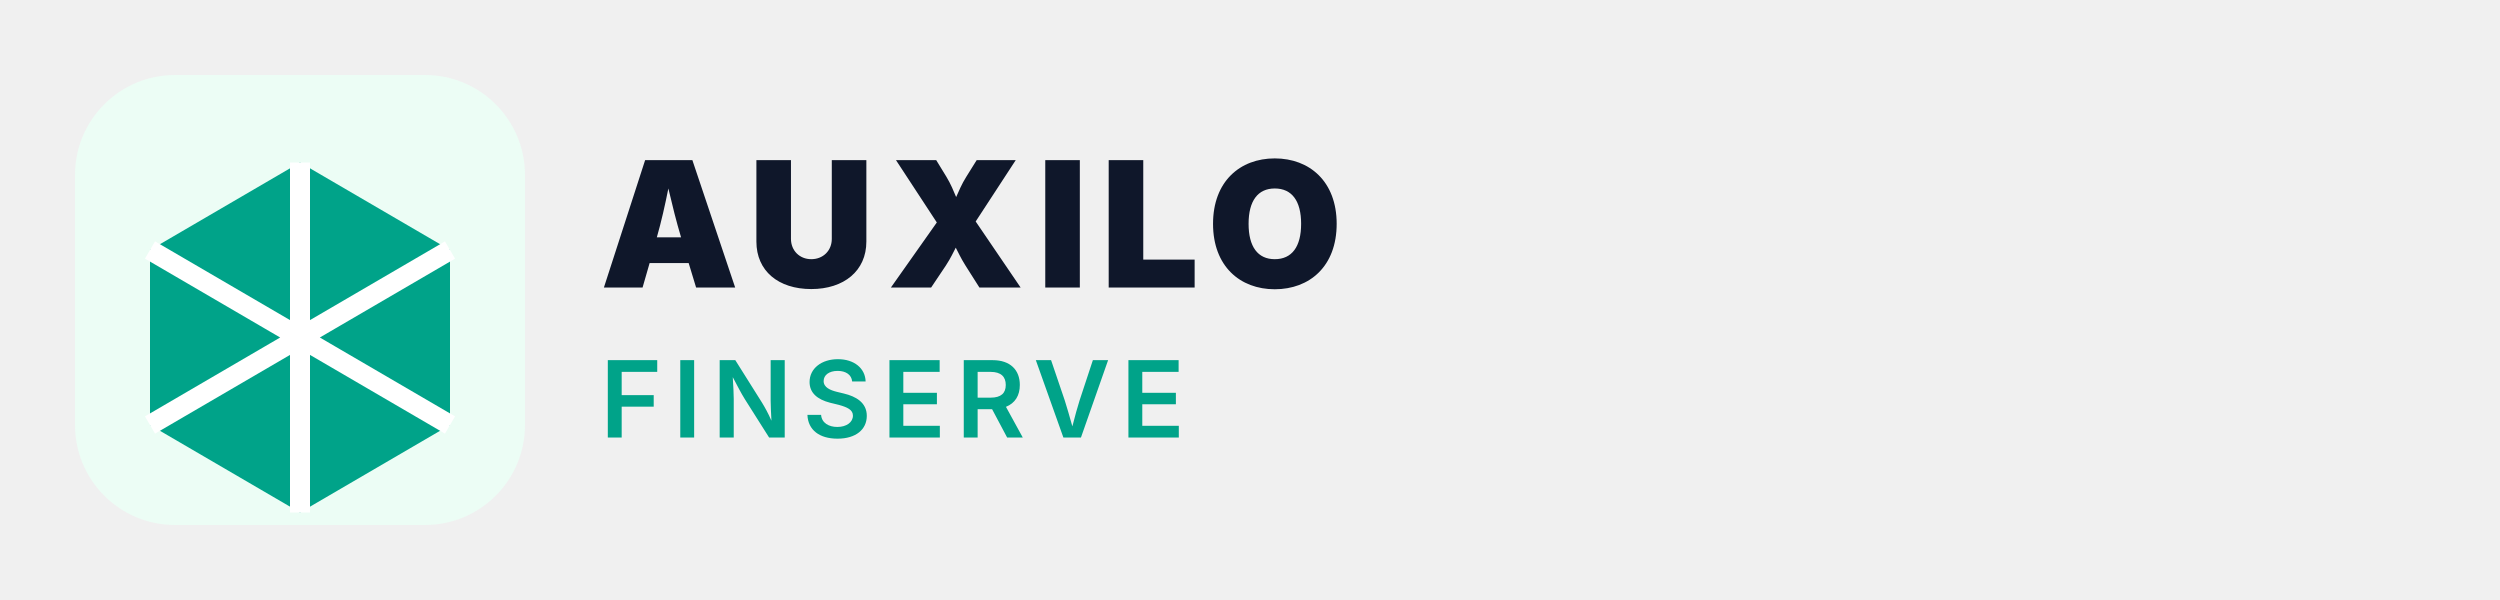
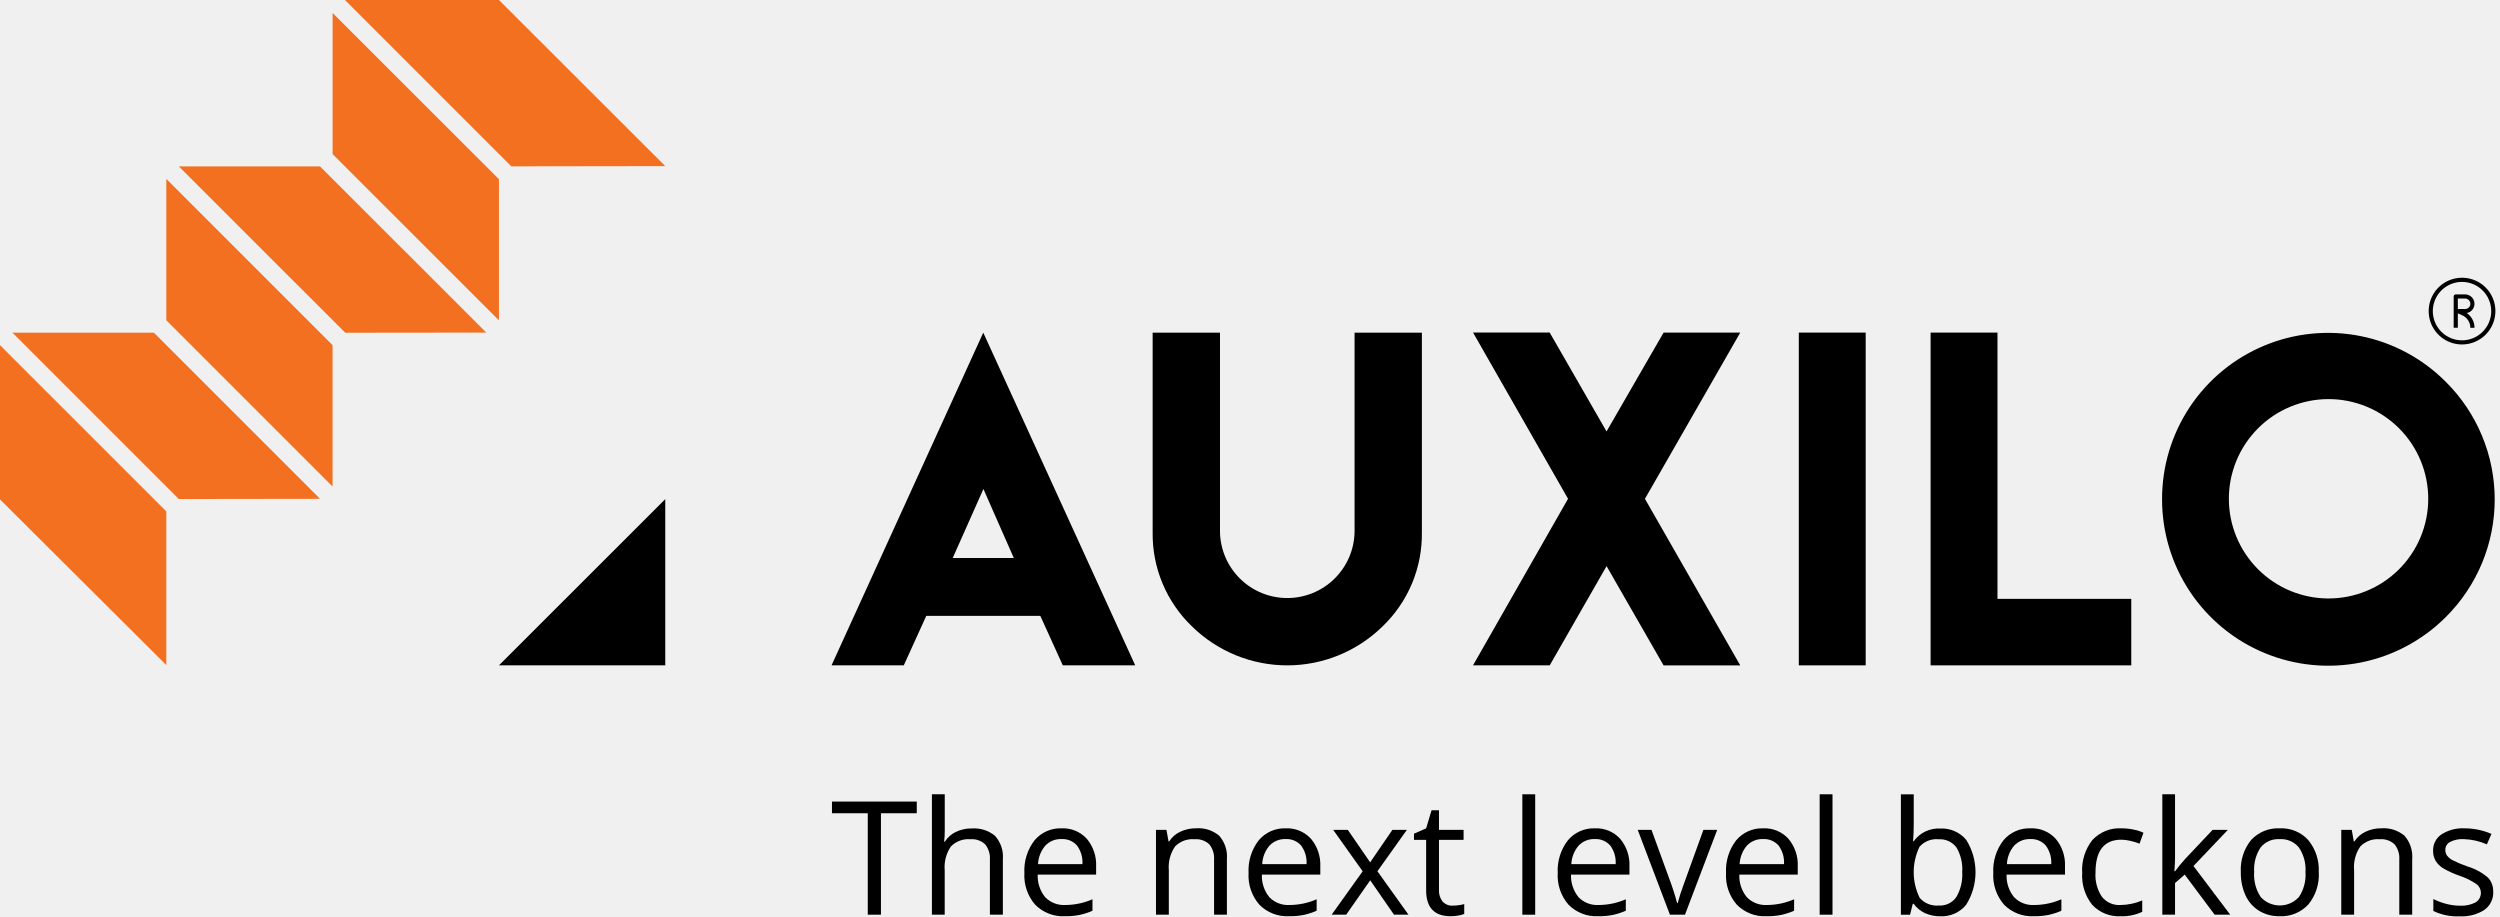
- <svg xmlns="http://www.w3.org/2000/svg" viewBox="0 0 200 48" width="200" height="48">
-   <g transform="translate(6, 6)">
-     <rect width="36" height="36" rx="8" fill="#ECFDF5" />
-     <path d="M18 7l12 7v14l-12 7-12-7V14l12-7z" fill="#00A389" />
-     <path d="M18 7v28M6 14l12 7 12-7M6 28l12-7 12 7" stroke="#FFFFFF" stroke-width="1.6" fill="none" />
+ <svg xmlns="http://www.w3.org/2000/svg" width="191" height="70" viewBox="0 0 191 70" fill="none">
+   <g clip-path="url(#clip0_3_180)">
+     <path d="M67.304 69.882H66.298V62.132H63.562V61.239H70.041V62.132H67.304V69.882Z" fill="black" />
+     <path d="M75.628 69.882V65.691C75.661 65.266 75.532 64.843 75.268 64.508C75.117 64.368 74.939 64.26 74.744 64.193C74.55 64.126 74.343 64.1 74.138 64.118C73.864 64.094 73.587 64.131 73.329 64.227C73.071 64.323 72.838 64.475 72.646 64.673C72.285 65.208 72.119 65.851 72.175 66.494V69.882H71.198V60.682H72.179V63.465C72.182 63.744 72.166 64.022 72.132 64.299H72.191C72.391 63.981 72.677 63.726 73.016 63.564C73.396 63.379 73.814 63.286 74.237 63.294C74.882 63.245 75.52 63.447 76.019 63.858C76.236 64.1 76.402 64.384 76.505 64.693C76.608 65.001 76.647 65.328 76.619 65.652V69.88H75.628" fill="black" />
+     <path d="M81.098 64.106C80.866 64.096 80.634 64.136 80.419 64.224C80.204 64.312 80.011 64.446 79.853 64.616C79.52 65.011 79.328 65.506 79.306 66.022H82.698C82.732 65.514 82.585 65.01 82.284 64.6C82.138 64.433 81.955 64.302 81.75 64.216C81.545 64.13 81.324 64.093 81.102 64.106M81.362 70C80.944 70.022 80.525 69.955 80.135 69.804C79.744 69.653 79.389 69.422 79.094 69.125C78.509 68.456 78.21 67.583 78.263 66.696C78.215 65.8 78.489 64.917 79.035 64.206C79.287 63.904 79.604 63.664 79.963 63.504C80.322 63.344 80.713 63.269 81.106 63.285C81.466 63.268 81.826 63.331 82.16 63.469C82.493 63.607 82.791 63.818 83.034 64.085C83.527 64.675 83.78 65.43 83.744 66.198V66.819H79.28C79.254 67.447 79.458 68.064 79.856 68.551C80.056 68.753 80.297 68.911 80.562 69.013C80.828 69.115 81.112 69.159 81.396 69.142C82.108 69.139 82.812 68.99 83.465 68.705V69.579C83.148 69.719 82.819 69.827 82.481 69.901C82.112 69.973 81.737 70.006 81.362 70Z" fill="black" />
+     <path d="M92.755 69.882V65.691C92.787 65.265 92.659 64.843 92.394 64.508C92.244 64.367 92.065 64.26 91.871 64.193C91.677 64.126 91.47 64.1 91.265 64.118C90.992 64.094 90.716 64.13 90.459 64.225C90.201 64.32 89.968 64.471 89.776 64.667C89.41 65.198 89.242 65.84 89.298 66.482V69.882H88.317V63.4H89.117L89.276 64.287H89.323C89.528 63.964 89.822 63.706 90.169 63.546C90.547 63.366 90.962 63.276 91.381 63.282C92.019 63.234 92.651 63.436 93.143 63.846C93.359 64.091 93.524 64.377 93.625 64.688C93.727 64.998 93.764 65.326 93.735 65.652V69.88H92.752" fill="black" />
+     <path d="M98.223 64.106C97.991 64.096 97.76 64.136 97.545 64.224C97.33 64.312 97.137 64.446 96.979 64.616C96.646 65.011 96.454 65.506 96.432 66.022H99.82C99.854 65.514 99.707 65.01 99.406 64.6C99.26 64.433 99.077 64.302 98.872 64.216C98.667 64.13 98.445 64.093 98.223 64.106ZM98.488 70C98.07 70.021 97.652 69.955 97.261 69.804C96.871 69.653 96.516 69.422 96.221 69.125C95.636 68.456 95.337 67.583 95.39 66.696C95.342 65.8 95.615 64.917 96.161 64.206C96.413 63.904 96.731 63.664 97.09 63.504C97.45 63.344 97.841 63.269 98.234 63.285C98.594 63.268 98.954 63.331 99.287 63.469C99.62 63.608 99.919 63.818 100.161 64.085C100.654 64.675 100.907 65.43 100.871 66.198V66.819H96.407C96.38 67.447 96.585 68.064 96.983 68.551C97.183 68.753 97.424 68.911 97.689 69.013C97.955 69.115 98.239 69.159 98.523 69.142C99.235 69.139 99.939 68.99 100.592 68.705V69.579C100.276 69.719 99.946 69.827 99.608 69.901C99.239 69.973 98.864 70.006 98.488 70Z" fill="black" />
+     <path d="M104.106 66.566L101.854 63.4H102.971L104.68 65.883L106.38 63.4H107.486L105.234 66.563L107.606 69.879H106.498L104.684 67.254L102.851 69.879H101.74L104.11 66.563" fill="black" />
+     <path d="M110.982 69.191C111.149 69.191 111.317 69.178 111.482 69.152C111.612 69.133 111.74 69.107 111.867 69.073V69.824C111.717 69.887 111.559 69.93 111.397 69.951C111.212 69.982 111.025 69.999 110.838 70.001C109.584 70.001 108.957 69.341 108.957 68.021V64.167H108.029V63.694L108.957 63.286L109.371 61.903H109.939V63.403H111.818V64.166H109.939V67.98C109.917 68.304 110.015 68.624 110.216 68.88C110.313 68.985 110.431 69.067 110.563 69.122C110.695 69.176 110.837 69.2 110.98 69.193" fill="black" />
+     <path d="M117.289 60.684H116.307V69.882H117.289V60.684Z" fill="black" />
+     <path d="M121.841 64.106C121.609 64.095 121.377 64.136 121.162 64.224C120.947 64.312 120.754 64.446 120.596 64.616C120.264 65.011 120.072 65.506 120.05 66.022H123.437C123.471 65.514 123.325 65.01 123.024 64.6C122.877 64.433 122.695 64.302 122.49 64.216C122.285 64.13 122.063 64.093 121.841 64.106ZM122.107 70C121.689 70.021 121.271 69.955 120.88 69.804C120.49 69.653 120.135 69.422 119.84 69.125C119.255 68.456 118.957 67.583 119.01 66.696C118.962 65.8 119.235 64.917 119.781 64.206C120.033 63.904 120.351 63.664 120.71 63.504C121.07 63.344 121.461 63.269 121.854 63.285C122.214 63.268 122.574 63.331 122.907 63.469C123.24 63.608 123.538 63.818 123.78 64.085C124.273 64.675 124.527 65.429 124.49 66.198V66.819H120.026C120 67.447 120.206 68.063 120.603 68.551C120.803 68.753 121.044 68.911 121.309 69.013C121.575 69.115 121.859 69.159 122.143 69.142C122.855 69.139 123.559 68.99 124.212 68.705V69.579C123.895 69.719 123.566 69.826 123.228 69.901C122.859 69.973 122.483 70.006 122.107 70Z" fill="black" />
+     <path d="M127.582 69.882L125.122 63.403H126.174L127.574 67.246C127.789 67.819 127.975 68.403 128.13 68.996H128.178C128.292 68.556 128.429 68.122 128.588 67.696C128.818 67.04 129.336 65.608 130.141 63.401H131.194L128.734 69.88H127.586" fill="black" />
+     <path d="M134.698 64.106C134.466 64.095 134.234 64.136 134.019 64.224C133.804 64.312 133.611 64.446 133.453 64.616C133.121 65.011 132.929 65.506 132.907 66.022H136.298C136.333 65.514 136.186 65.01 135.884 64.6C135.738 64.433 135.555 64.301 135.35 64.216C135.145 64.13 134.924 64.093 134.702 64.106M134.965 70C134.547 70.022 134.129 69.955 133.738 69.804C133.348 69.653 132.993 69.422 132.698 69.125C132.113 68.456 131.815 67.583 131.868 66.696C131.82 65.8 132.093 64.917 132.639 64.206C132.891 63.904 133.209 63.664 133.568 63.504C133.928 63.344 134.319 63.269 134.712 63.285C135.072 63.268 135.432 63.331 135.765 63.469C136.098 63.608 136.396 63.818 136.638 64.085C137.131 64.675 137.385 65.429 137.348 66.198V66.819H132.885C132.858 67.447 133.063 68.064 133.461 68.551C133.661 68.754 133.901 68.911 134.167 69.013C134.433 69.115 134.717 69.159 135.001 69.142C135.713 69.139 136.417 68.99 137.07 68.705V69.579C136.753 69.719 136.424 69.826 136.086 69.901C135.717 69.973 135.341 70.006 134.965 70Z" fill="black" />
+     <path d="M140.003 60.684H139.022V69.882H140.003V60.684Z" fill="black" />
+     <path d="M148.098 64.119C147.828 64.094 147.557 64.132 147.305 64.232C147.054 64.332 146.829 64.491 146.651 64.694C146.357 65.302 146.205 65.97 146.207 66.645C146.209 67.321 146.365 67.987 146.663 68.594C146.842 68.801 147.068 68.962 147.322 69.064C147.576 69.167 147.85 69.207 148.123 69.183C148.386 69.2 148.648 69.148 148.885 69.032C149.121 68.916 149.323 68.741 149.471 68.523C149.801 67.949 149.955 67.29 149.914 66.629C149.961 65.97 149.807 65.311 149.471 64.742C149.312 64.532 149.103 64.366 148.863 64.257C148.624 64.149 148.36 64.103 148.098 64.123M148.241 63.3C148.617 63.28 148.992 63.349 149.336 63.501C149.68 63.652 149.985 63.882 150.224 64.172C150.687 64.915 150.931 65.772 150.93 66.647C150.929 67.522 150.682 68.379 150.217 69.12C149.98 69.412 149.677 69.644 149.334 69.798C148.99 69.951 148.616 70.022 148.24 70.004C147.842 70.01 147.448 69.93 147.084 69.771C146.733 69.613 146.43 69.365 146.206 69.052H146.135L145.928 69.886H145.228V60.686H146.209V62.919C146.209 63.419 146.192 63.869 146.161 64.268H146.209C146.439 63.948 146.746 63.691 147.102 63.522C147.458 63.353 147.851 63.276 148.244 63.3H148.241Z" fill="black" />
+     <path d="M155.119 64.106C154.887 64.095 154.655 64.136 154.44 64.224C154.225 64.312 154.032 64.446 153.874 64.616C153.542 65.012 153.35 65.506 153.327 66.022H156.715C156.748 65.513 156.601 65.01 156.298 64.6C156.152 64.433 155.969 64.302 155.764 64.216C155.559 64.13 155.338 64.093 155.116 64.106M155.385 70C154.967 70.022 154.549 69.955 154.158 69.804C153.767 69.654 153.413 69.422 153.118 69.125C152.533 68.456 152.234 67.583 152.287 66.696C152.239 65.8 152.512 64.917 153.058 64.206C153.31 63.904 153.627 63.663 153.987 63.504C154.346 63.344 154.737 63.269 155.13 63.285C155.49 63.268 155.85 63.331 156.183 63.469C156.516 63.608 156.815 63.818 157.057 64.085C157.55 64.676 157.803 65.43 157.766 66.198V66.819H153.303C153.277 67.447 153.481 68.064 153.879 68.551C154.079 68.753 154.32 68.911 154.586 69.013C154.851 69.115 155.136 69.159 155.42 69.142C156.132 69.139 156.836 68.99 157.488 68.705V69.579C157.172 69.719 156.842 69.827 156.504 69.901C156.135 69.973 155.76 70.006 155.385 70Z" fill="black" />
+     <path d="M162.029 70C161.625 70.024 161.22 69.959 160.844 69.809C160.467 69.659 160.128 69.429 159.851 69.134C159.297 68.442 159.022 67.567 159.079 66.683C159.021 65.777 159.301 64.883 159.863 64.171C160.147 63.868 160.494 63.631 160.879 63.478C161.265 63.325 161.68 63.259 162.094 63.285C162.408 63.284 162.721 63.318 163.028 63.385C163.281 63.432 163.528 63.512 163.761 63.621L163.461 64.454C163.23 64.364 162.993 64.292 162.751 64.239C162.528 64.185 162.3 64.156 162.071 64.153C160.754 64.153 160.095 64.992 160.096 66.672C160.054 67.319 160.223 67.962 160.578 68.505C160.746 68.719 160.964 68.889 161.213 69C161.461 69.112 161.733 69.16 162.005 69.143C162.576 69.136 163.141 69.018 163.667 68.794V69.663C163.156 69.905 162.594 70.02 162.029 70Z" fill="black" />
+     <path d="M166.175 66.566C166.415 66.237 166.673 65.922 166.948 65.621L169.041 63.403H170.206L167.581 66.164L170.389 69.883H169.198L166.911 66.82L166.173 67.46V69.883H165.202V60.683H166.173V65.56C166.173 65.777 166.155 66.112 166.125 66.56H166.172" fill="black" />
+     <path d="M172.216 66.636C172.173 67.305 172.348 67.969 172.716 68.529C172.901 68.733 173.127 68.896 173.378 69.008C173.63 69.119 173.903 69.177 174.178 69.177C174.453 69.177 174.726 69.119 174.978 69.008C175.229 68.896 175.455 68.733 175.64 68.529C176.011 67.968 176.187 67.3 176.14 66.629C176.185 65.965 176.009 65.305 175.64 64.752C175.463 64.535 175.237 64.364 174.98 64.253C174.724 64.141 174.444 64.093 174.165 64.111C173.89 64.093 173.614 64.14 173.361 64.25C173.108 64.36 172.884 64.529 172.71 64.743C172.345 65.301 172.172 65.964 172.22 66.629M177.156 66.629C177.209 67.525 176.924 68.408 176.356 69.103C176.076 69.405 175.733 69.642 175.352 69.797C174.97 69.952 174.559 70.021 174.148 70C173.606 70.01 173.072 69.869 172.606 69.592C172.15 69.313 171.788 68.906 171.564 68.421C171.309 67.861 171.185 67.251 171.199 66.636C171.145 65.743 171.427 64.862 171.991 64.167C172.271 63.868 172.613 63.634 172.993 63.481C173.373 63.329 173.782 63.261 174.191 63.284C174.595 63.266 174.998 63.337 175.372 63.492C175.745 63.648 176.08 63.884 176.351 64.184C176.916 64.872 177.202 65.747 177.152 66.636L177.156 66.629Z" fill="black" />
+     <path d="M183.306 69.882V65.691C183.339 65.265 183.21 64.843 182.946 64.508C182.796 64.367 182.617 64.26 182.423 64.193C182.228 64.126 182.022 64.1 181.817 64.118C181.544 64.094 181.268 64.131 181.011 64.226C180.754 64.321 180.52 64.471 180.328 64.667C179.964 65.198 179.796 65.84 179.854 66.482V69.882H178.873V63.4H179.673L179.832 64.287H179.879C180.084 63.964 180.378 63.707 180.725 63.546C181.103 63.366 181.518 63.276 181.937 63.282C182.575 63.234 183.207 63.436 183.699 63.846C183.915 64.091 184.08 64.377 184.181 64.688C184.283 64.998 184.32 65.326 184.291 65.652V69.88H183.307" fill="black" />
+     <path d="M190.484 68.115C190.497 68.386 190.442 68.656 190.325 68.901C190.207 69.145 190.03 69.356 189.81 69.515C189.247 69.874 188.585 70.045 187.918 70.005C187.224 70.041 186.532 69.9 185.907 69.597V68.687C186.226 68.847 186.561 68.972 186.907 69.059C187.244 69.147 187.59 69.194 187.938 69.196C188.347 69.219 188.756 69.134 189.122 68.95C189.242 68.88 189.342 68.781 189.415 68.663C189.487 68.545 189.53 68.411 189.538 68.273C189.547 68.134 189.521 67.996 189.463 67.87C189.405 67.744 189.317 67.634 189.207 67.55C188.812 67.28 188.382 67.066 187.928 66.915C187.481 66.763 187.05 66.566 186.643 66.327C186.412 66.184 186.217 65.988 186.075 65.756C185.946 65.523 185.881 65.26 185.888 64.994C185.881 64.748 185.936 64.504 186.049 64.286C186.162 64.067 186.328 63.881 186.533 63.744C187.06 63.41 187.678 63.25 188.301 63.285C189.005 63.286 189.701 63.431 190.347 63.71L189.998 64.51C189.44 64.263 188.839 64.127 188.229 64.11C187.865 64.087 187.502 64.163 187.177 64.329C187.069 64.387 186.979 64.474 186.917 64.58C186.854 64.686 186.822 64.806 186.823 64.929C186.818 65.087 186.865 65.243 186.956 65.372C187.072 65.518 187.219 65.638 187.385 65.722C187.753 65.906 188.132 66.066 188.521 66.201C189.094 66.37 189.624 66.659 190.078 67.047C190.212 67.189 190.316 67.357 190.385 67.54C190.454 67.724 190.485 67.918 190.478 68.114" fill="black" />
+     <path d="M77.454 42.63L75.133 37.359L72.788 42.63H77.454ZM75.122 25.414L86.731 50.833H81.198L79.479 47.051H70.768L69.049 50.833H63.53L75.122 25.414Z" fill="black" />
+     <path d="M103.489 40.649V25.416H108.631V40.665C108.651 42.008 108.394 43.34 107.876 44.579C107.358 45.818 106.589 46.937 105.619 47.865C103.677 49.768 101.066 50.834 98.347 50.834C95.628 50.834 93.017 49.768 91.075 47.865C90.105 46.936 89.337 45.818 88.819 44.579C88.3 43.34 88.043 42.008 88.062 40.665V25.416H93.207V40.649C93.234 41.995 93.787 43.277 94.748 44.219C95.709 45.162 97.002 45.69 98.348 45.69C99.694 45.69 100.987 45.162 101.948 44.219C102.909 43.277 103.462 41.995 103.489 40.649Z" fill="black" />
+     <path d="M118.398 25.41L122.74 32.963L127.098 25.41H132.956L125.673 38.11L132.956 50.837H127.098L122.742 43.252L118.398 50.833H112.538L119.798 38.106L112.54 25.406H118.398" fill="black" />
+     <path d="M142.538 25.41H137.429V50.833H142.538V25.41Z" fill="black" />
+     <path d="M152.607 25.41V45.753H162.828V50.833H147.498V25.41H152.606" fill="black" />
+     <path d="M172.492 32.746C171.075 34.176 170.281 36.108 170.285 38.121C170.289 40.134 171.089 42.064 172.512 43.488C173.934 44.913 175.862 45.716 177.875 45.723C179.888 45.73 181.822 44.94 183.254 43.525C183.968 42.82 184.535 41.98 184.924 41.055C185.312 40.13 185.514 39.137 185.517 38.133C185.521 37.13 185.326 36.135 184.944 35.208C184.561 34.28 184 33.436 183.291 32.726C182.582 32.016 181.739 31.453 180.812 31.07C179.885 30.686 178.891 30.489 177.887 30.491C176.884 30.493 175.891 30.693 174.965 31.08C174.039 31.467 173.198 32.033 172.492 32.746ZM186.86 29.173C188.044 30.351 188.984 31.75 189.625 33.292C190.266 34.834 190.596 36.488 190.596 38.158C190.596 39.828 190.266 41.481 189.625 43.023C188.984 44.565 188.044 45.965 186.86 47.143C185.084 48.918 182.821 50.127 180.358 50.617C177.895 51.106 175.342 50.855 173.022 49.894C170.702 48.933 168.719 47.306 167.323 45.218C165.928 43.13 165.183 40.675 165.182 38.164C165.172 35.648 165.911 33.186 167.304 31.091C168.697 28.996 170.682 27.363 173.006 26.399C175.33 25.435 177.888 25.184 180.355 25.678C182.822 26.172 185.086 27.389 186.86 29.173Z" fill="black" />
+     <path d="M50.826 50.833H38.12L50.826 38.133V50.833Z" fill="black" />
+     <path d="M12.707 24.468L25.407 37.168V26.368L12.707 13.668V24.468Z" fill="#F37021" />
+     <path d="M13.669 12.721L26.375 25.421L37.152 25.409L24.452 12.715H13.665" fill="#F37021" />
+     <path d="M0.952 25.417L13.66 38.125L24.45 38.11L11.757 25.417H0.957" fill="#F37021" />
+     <path d="M-0.002 38.154L12.707 50.813V39.071L-0.002 26.369V38.154Z" fill="#F37021" />
+     <path d="M38.12 0H26.354L39.062 12.708L50.826 12.691L38.12 0Z" fill="#F37021" />
+     <path d="M25.411 11.776L38.119 24.476V13.69L25.411 0.99V11.78" fill="#F37021" />
+     <path d="M188.098 26.317C187.594 26.317 187.101 26.167 186.682 25.887C186.263 25.606 185.937 25.208 185.744 24.742C185.552 24.276 185.502 23.764 185.6 23.27C185.699 22.775 185.942 22.321 186.298 21.965C186.655 21.609 187.109 21.366 187.603 21.268C188.098 21.17 188.61 21.221 189.076 21.413C189.542 21.606 189.94 21.933 190.22 22.352C190.5 22.771 190.649 23.264 190.649 23.768C190.648 24.444 190.379 25.092 189.901 25.57C189.422 26.048 188.774 26.317 188.098 26.317ZM188.098 21.538C187.657 21.538 187.225 21.669 186.858 21.914C186.492 22.16 186.206 22.508 186.037 22.916C185.868 23.323 185.824 23.772 185.91 24.205C185.996 24.638 186.209 25.035 186.521 25.347C186.833 25.659 187.231 25.872 187.663 25.957C188.096 26.044 188.545 25.999 188.952 25.83C189.36 25.661 189.708 25.375 189.953 25.008C190.199 24.641 190.329 24.209 190.329 23.768C190.328 23.177 190.093 22.61 189.675 22.192C189.256 21.774 188.689 21.539 188.098 21.538Z" fill="#010101" />
+     <path d="M188.734 25.043C188.734 24.837 188.674 24.636 188.56 24.465C188.447 24.293 188.285 24.159 188.096 24.078L187.779 23.941V25.041H187.461V22.651C187.461 22.63 187.465 22.61 187.473 22.59C187.481 22.571 187.492 22.553 187.507 22.538C187.522 22.524 187.54 22.512 187.559 22.504C187.578 22.496 187.599 22.492 187.62 22.492H188.336C188.515 22.493 188.686 22.561 188.818 22.682C188.949 22.803 189.031 22.969 189.047 23.147C189.062 23.325 189.011 23.502 188.903 23.645C188.795 23.787 188.638 23.884 188.462 23.916C188.644 24.042 188.793 24.21 188.896 24.406C188.999 24.602 189.053 24.82 189.053 25.041L188.734 25.043ZM187.778 23.609H188.335C188.441 23.609 188.543 23.567 188.618 23.492C188.693 23.417 188.735 23.315 188.735 23.209C188.735 23.103 188.693 23.001 188.618 22.926C188.543 22.851 188.441 22.809 188.335 22.809H187.778V23.609Z" fill="#010101" />
  </g>
-   <text x="48" y="23" font-family="system-ui, -apple-system, sans-serif" font-weight="900" font-size="14" fill="#0F172A" letter-spacing="1">AUXILO</text>
-   <text x="48" y="35" font-family="system-ui, -apple-system, sans-serif" font-weight="600" font-size="8.5" fill="#00A389" letter-spacing="0.8">FINSERVE</text>
+   <defs>
+     <clipPath id="clip0_3_180">
+       <rect width="190.647" height="70.001" fill="white" />
+     </clipPath>
+   </defs>
</svg>
